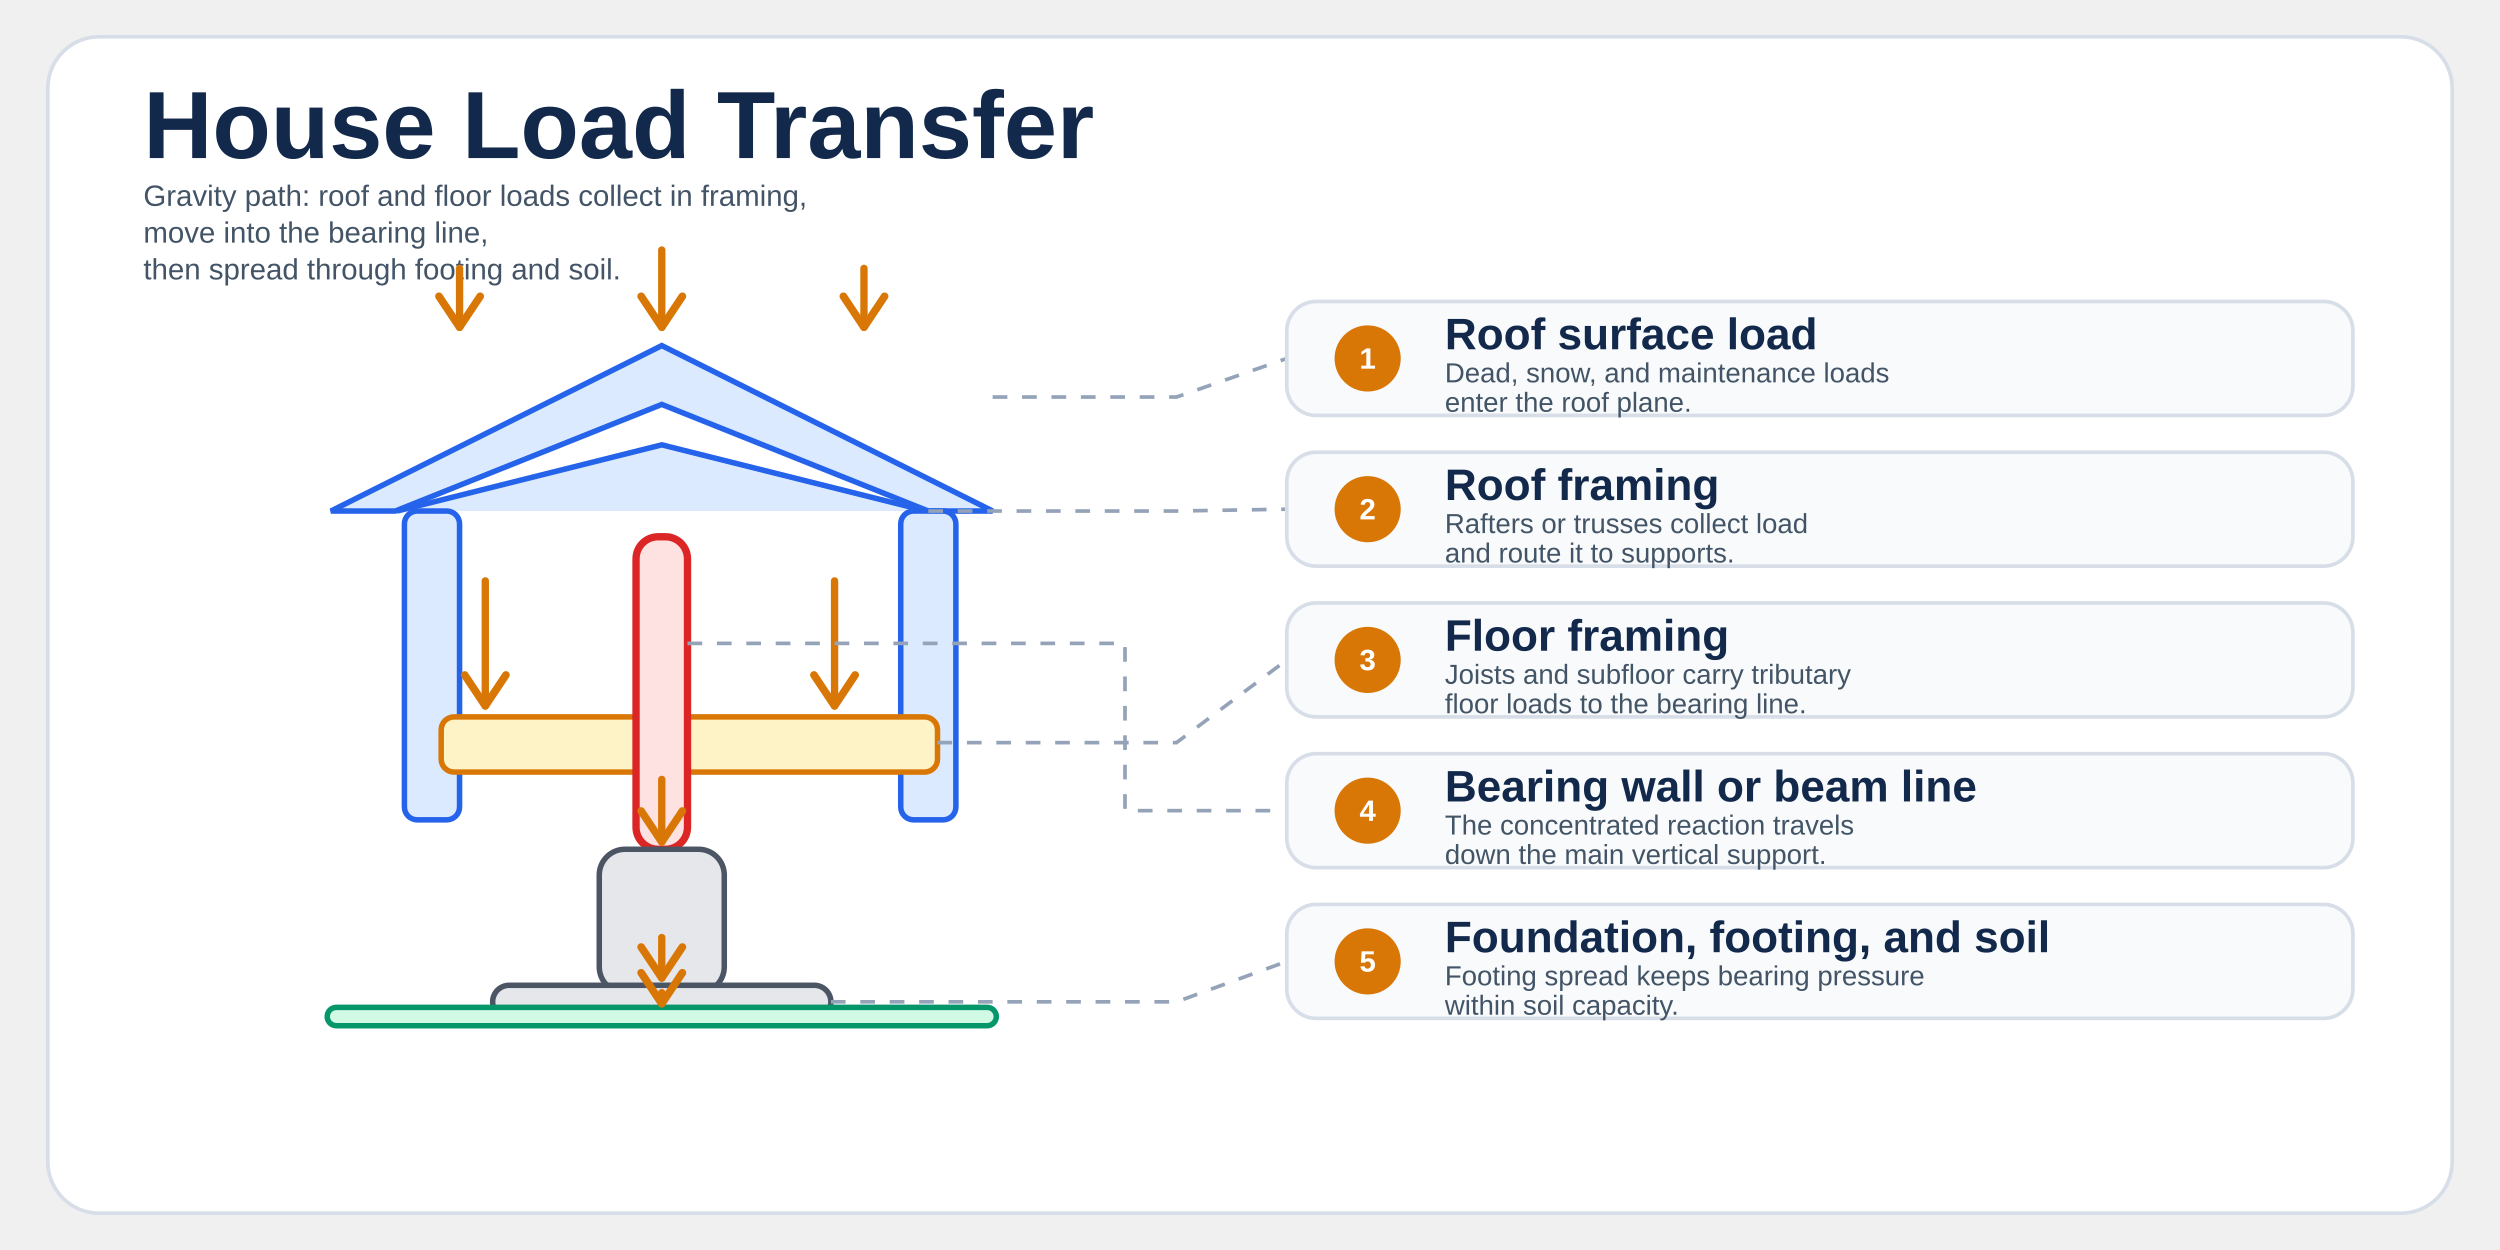
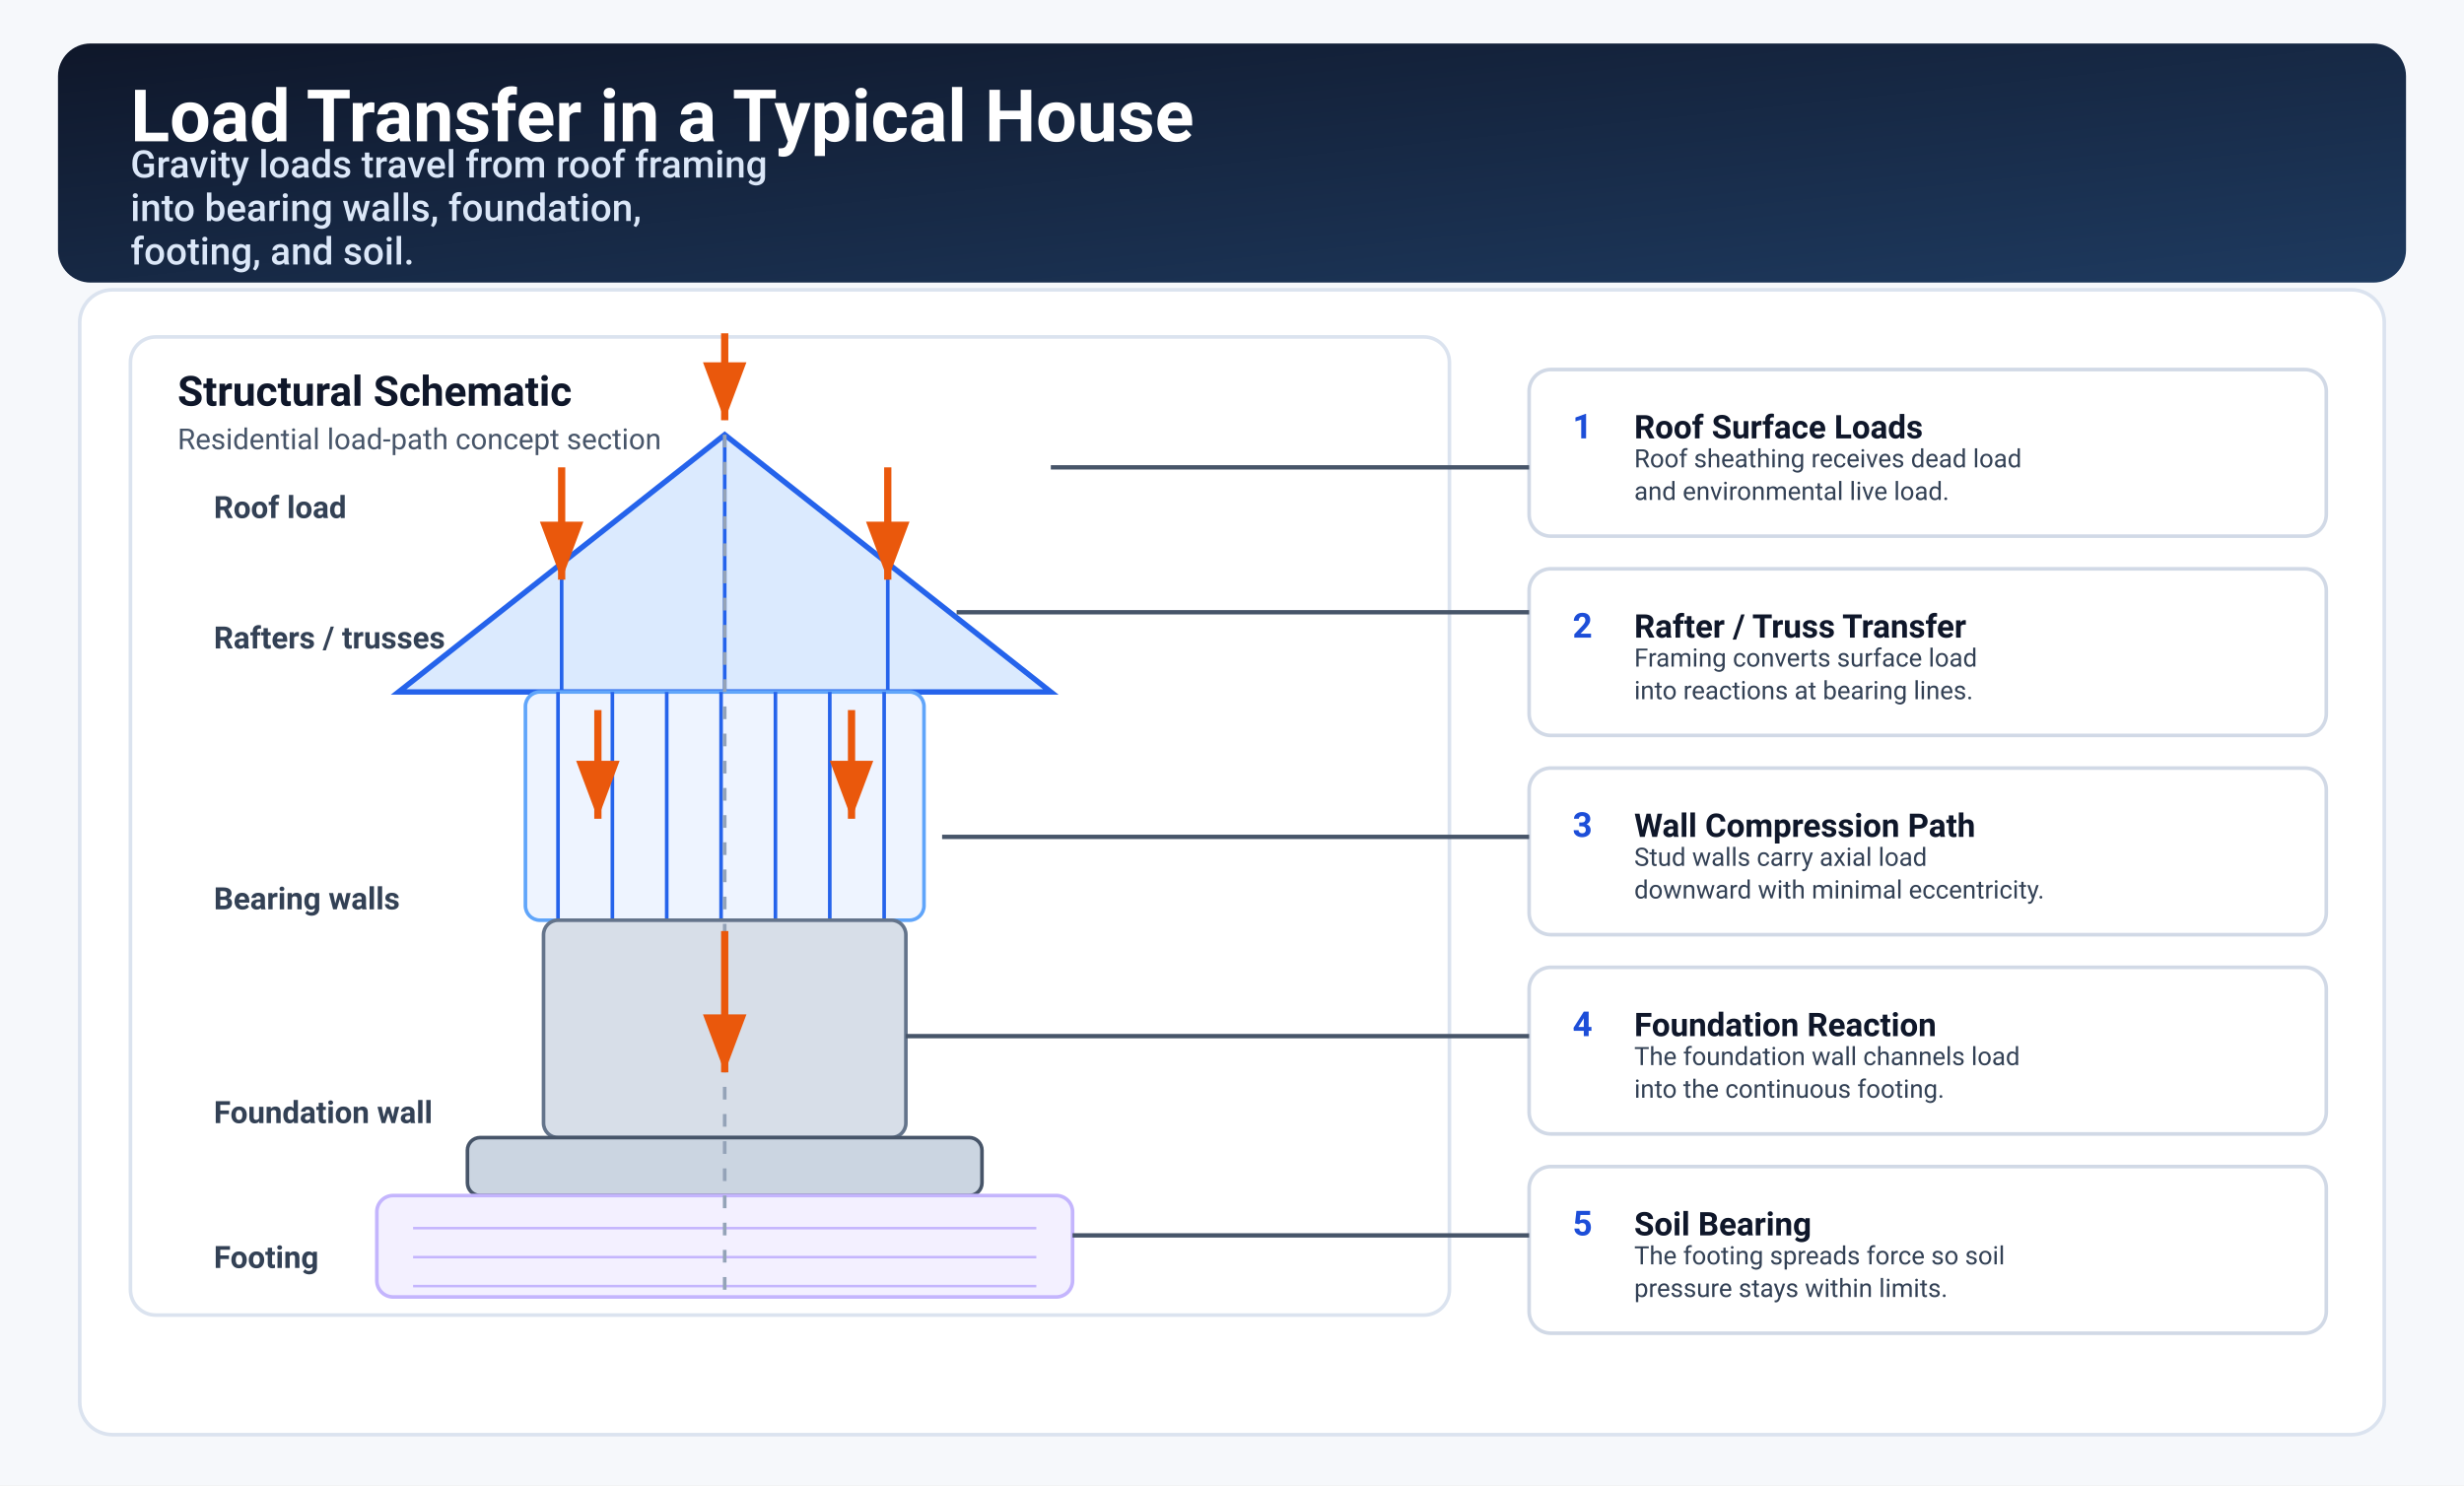
- <svg xmlns="http://www.w3.org/2000/svg" width="1360" height="680" viewBox="0 0 1360 680" role="img" aria-labelledby="title desc">
+ <svg xmlns="http://www.w3.org/2000/svg" width="1360" height="820" viewBox="0 0 1360 820" role="img" aria-labelledby="title desc">
  <defs>
-     <marker id="arrow" viewBox="0 0 10 10" refX="8" refY="5" markerWidth="7" markerHeight="7" orient="auto-start-reverse">
-       <path d="M2 1L8 5L2 9" fill="none" stroke="context-stroke" stroke-width="1.5" stroke-linecap="round" stroke-linejoin="round" />
+     <linearGradient id="headerGrad" x1="0" y1="0" x2="1" y2="1">
+       <stop offset="0%" stop-color="#0f172a" />
+       <stop offset="100%" stop-color="#1e3a5f" />
+     </linearGradient>
+     <marker id="arrow" markerWidth="10" markerHeight="10" refX="8" refY="3" orient="auto" markerUnits="strokeWidth">
+       <path d="M0,0 L8,3 L0,6 Z" fill="#ea580c" />
    </marker>
    <style>
-       .panel { fill: #ffffff; stroke: #d7dee8; stroke-width: 2; }
-       .title { font: 600 52px "Segoe UI", Arial, sans-serif; fill: #13294b; }
-       .subtitle { font: 400 16px "Segoe UI", Arial, sans-serif; fill: #425466; }
-       .house { fill: #dbeafe; stroke: #2563eb; stroke-width: 3; }
-       .floor { fill: #fef3c7; stroke: #d97706; stroke-width: 3; }
-       .bearing { fill: #fee2e2; stroke: #dc2626; stroke-width: 4; }
-       .foundation { fill: #e5e7eb; stroke: #4b5563; stroke-width: 3; }
-       .soil { fill: #d1fae5; stroke: #059669; stroke-width: 3; }
-       .load { fill: none; stroke: #d97706; stroke-width: 4; stroke-linecap: round; }
-       .leader { fill: none; stroke: #94a3b8; stroke-width: 2; stroke-dasharray: 8 8; }
-       .card { fill: #f8fafc; stroke: #d7dee8; stroke-width: 2; }
-       .badge { fill: #d97706; }
-       .badge-text { font: 700 16px "Segoe UI", Arial, sans-serif; fill: #ffffff; text-anchor: middle; dominant-baseline: central; }
-       .card-title { font: 600 24px "Segoe UI", Arial, sans-serif; fill: #13294b; }
-       .card-body { font: 400 15px "Segoe UI", Arial, sans-serif; fill: #425466; }
+       .page { fill: #f6f8fb; }
+       .shell { fill: #ffffff; stroke: #dbe3ef; stroke-width: 2; }
+       .header { fill: url(#headerGrad); }
+       .title { fill: #ffffff; font: 700 40px "Segoe UI", Roboto, Helvetica, Arial, sans-serif; }
+       .subtitle { fill: #dbe7f8; font: 500 21px "Segoe UI", Roboto, Helvetica, Arial, sans-serif; }
+       .panel-title { fill: #0f172a; font: 700 23px "Segoe UI", Roboto, Helvetica, Arial, sans-serif; }
+       .panel-note { fill: #475569; font: 400 16px "Segoe UI", Roboto, Helvetica, Arial, sans-serif; }
+       .stage-label { fill: #334155; font: 700 17px "Segoe UI", Roboto, Helvetica, Arial, sans-serif; }
+       .roof { fill: #dbeafe; stroke: #2563eb; stroke-width: 3; }
+       .framing { fill: #eef4ff; stroke: #60a5fa; stroke-width: 2; }
+       .foundation { fill: #d7dee8; stroke: #64748b; stroke-width: 2; }
+       .footing { fill: #cbd5e1; stroke: #475569; stroke-width: 2; }
+       .soil { fill: #f3f0ff; stroke: #c4b5fd; stroke-width: 2; }
+       .soil-hatch { stroke: #c4b5fd; stroke-width: 1.4; }
+       .member { stroke: #2563eb; stroke-width: 2; }
+       .centerline { stroke: #94a3b8; stroke-width: 2; stroke-dasharray: 7 8; }
+       .load { stroke: #ea580c; stroke-width: 4; fill: none; marker-end: url(#arrow); }
+       .callout { fill: #ffffff; stroke: #d1d9e6; stroke-width: 2; }
+       .callout-num { fill: #1d4ed8; font: 700 19px "Segoe UI", Roboto, Helvetica, Arial, sans-serif; }
+       .callout-title { fill: #0f172a; font: 700 18px "Segoe UI", Roboto, Helvetica, Arial, sans-serif; }
+       .callout-body { fill: #334155; font: 400 14px "Segoe UI", Roboto, Helvetica, Arial, sans-serif; }
+       .leader { stroke: #475569; stroke-width: 2.4; fill: none; }
+       .footer-note { fill: #475569; font: 400 14px "Segoe UI", Roboto, Helvetica, Arial, sans-serif; }
    </style>
  </defs>
-   <rect class="panel" x="26" y="20" width="1308" height="640" rx="28" />
-   <text class="title" x="78" y="86">House Load Transfer</text>
-   <text class="subtitle" x="78" y="112">
-     <tspan x="78" dy="0">Gravity path: roof and floor loads collect in framing,</tspan>
-     <tspan x="78" dy="20">move into the bearing line,</tspan>
-     <tspan x="78" dy="20">then spread through footing and soil.</tspan>
+   <rect class="page" x="0" y="0" width="1360" height="820" />
+   <rect class="header" x="32" y="24" width="1296" height="132" rx="18" />
+   <text class="title" x="72" y="78">Load Transfer in a Typical House</text>
+   <text class="subtitle" x="72" y="98">
+     <tspan x="72" dy="0">Gravity loads travel from roof framing</tspan>
+     <tspan x="72" dy="24">into bearing walls, foundation,</tspan>
+     <tspan x="72" dy="24">footing, and soil.</tspan>
  </text>
-   <polygon class="house" points="180,278 360,188 540,278 505,278 360,220 215,278" />
-   <polyline class="house" points="216,278 360,242 504,278" fill="none" />
-   <rect class="house" x="220" y="278" width="30" height="168" rx="7" />
-   <rect class="house" x="490" y="278" width="30" height="168" rx="7" />
-   <rect class="floor" x="240" y="390" width="270" height="30" rx="7" />
-   <rect class="bearing" x="346" y="292" width="28" height="170" rx="12" />
-   <rect class="foundation" x="326" y="462" width="68" height="78" rx="14" />
-   <rect class="foundation" x="268" y="536" width="184" height="18" rx="9" />
-   <rect class="soil" x="178" y="548" width="364" height="10" rx="5" />
-   <path class="load" d="M250 146 L250 178" marker-end="url(#arrow)" />
-   <path class="load" d="M360 136 L360 178" marker-end="url(#arrow)" />
-   <path class="load" d="M470 146 L470 178" marker-end="url(#arrow)" />
-   <path class="load" d="M264 316 L264 384" marker-end="url(#arrow)" />
-   <path class="load" d="M454 316 L454 384" marker-end="url(#arrow)" />
-   <path class="load" d="M360 424 L360 458" marker-end="url(#arrow)" />
-   <path class="load" d="M360 510 L360 532" marker-end="url(#arrow)" />
-   <path class="load" d="M360 540 L360 546" marker-end="url(#arrow)" />
-   <path class="leader" d="M540 216 L640 216 L700 195" />
-   <path class="leader" d="M505 278 L640 278 L700 277" />
-   <path class="leader" d="M510 404 L640 404 L700 359" />
-   <path class="leader" d="M374 350 L612 350 L612 441 L700 441" />
-   <path class="leader" d="M452 545 L640 545 L700 523" />
-   <g>
-     <rect class="card" x="700" y="164" width="580" height="62" rx="16" />
-     <circle class="badge" cx="744" cy="195" r="18" />
-     <text class="badge-text" x="744" y="195">1</text>
-     <text class="card-title" x="786" y="190">Roof surface load</text>
-     <text class="card-body" x="786" y="208">
-       <tspan x="786" dy="0">Dead, snow, and maintenance loads</tspan>
-       <tspan x="786" dy="16">enter the roof plane.</tspan>
-     </text>
-   </g>
-   <g>
-     <rect class="card" x="700" y="246" width="580" height="62" rx="16" />
-     <circle class="badge" cx="744" cy="277" r="18" />
-     <text class="badge-text" x="744" y="277">2</text>
-     <text class="card-title" x="786" y="272">Roof framing</text>
-     <text class="card-body" x="786" y="290">
-       <tspan x="786" dy="0">Rafters or trusses collect load</tspan>
-       <tspan x="786" dy="16">and route it to supports.</tspan>
-     </text>
-   </g>
-   <g>
-     <rect class="card" x="700" y="328" width="580" height="62" rx="16" />
-     <circle class="badge" cx="744" cy="359" r="18" />
-     <text class="badge-text" x="744" y="359">3</text>
-     <text class="card-title" x="786" y="354">Floor framing</text>
-     <text class="card-body" x="786" y="372">
-       <tspan x="786" dy="0">Joists and subfloor carry tributary</tspan>
-       <tspan x="786" dy="16">floor loads to the bearing line.</tspan>
-     </text>
-   </g>
-   <g>
-     <rect class="card" x="700" y="410" width="580" height="62" rx="16" />
-     <circle class="badge" cx="744" cy="441" r="18" />
-     <text class="badge-text" x="744" y="441">4</text>
-     <text class="card-title" x="786" y="436">Bearing wall or beam line</text>
-     <text class="card-body" x="786" y="454">
-       <tspan x="786" dy="0">The concentrated reaction travels</tspan>
-       <tspan x="786" dy="16">down the main vertical support.</tspan>
-     </text>
-   </g>
-   <g>
-     <rect class="card" x="700" y="492" width="580" height="62" rx="16" />
-     <circle class="badge" cx="744" cy="523" r="18" />
-     <text class="badge-text" x="744" y="523">5</text>
-     <text class="card-title" x="786" y="518">Foundation, footing, and soil</text>
-     <text class="card-body" x="786" y="536">
-       <tspan x="786" dy="0">Footing spread keeps bearing pressure</tspan>
-       <tspan x="786" dy="16">within soil capacity.</tspan>
-     </text>
-   </g>
+   <rect class="shell" x="44" y="160" width="1272" height="632" rx="18" />
+   <rect class="shell" x="72" y="186" width="728" height="540" rx="14" />
+   <text class="panel-title" x="98" y="224">Structural Schematic</text>
+   <text class="panel-note" x="98" y="248">Residential load-path concept section</text>
+   <text class="stage-label" x="118" y="286">Roof load</text>
+   <text class="stage-label" x="118" y="358">Rafters / trusses</text>
+   <text class="stage-label" x="118" y="502">Bearing walls</text>
+   <text class="stage-label" x="118" y="620">Foundation wall</text>
+   <text class="stage-label" x="118" y="700">Footing</text>
+   <polygon class="roof" points="220,382 400,240 580,382" />
+   <line class="member" x1="400" y1="240" x2="400" y2="382" />
+   <line class="member" x1="310" y1="310" x2="310" y2="382" />
+   <line class="member" x1="490" y1="310" x2="490" y2="382" />
+   <rect class="framing" x="290" y="382" width="220" height="126" rx="8" />
+   <line class="member" x1="308" y1="382" x2="308" y2="508" />
+   <line class="member" x1="338" y1="382" x2="338" y2="508" />
+   <line class="member" x1="368" y1="382" x2="368" y2="508" />
+   <line class="member" x1="398" y1="382" x2="398" y2="508" />
+   <line class="member" x1="428" y1="382" x2="428" y2="508" />
+   <line class="member" x1="458" y1="382" x2="458" y2="508" />
+   <line class="member" x1="488" y1="382" x2="488" y2="508" />
+   <rect class="foundation" x="300" y="508" width="200" height="120" rx="8" />
+   <rect class="footing" x="258" y="628" width="284" height="32" rx="7" />
+   <rect class="soil" x="208" y="660" width="384" height="56" rx="9" />
+   <line class="soil-hatch" x1="228" y1="678" x2="572" y2="678" />
+   <line class="soil-hatch" x1="228" y1="694" x2="572" y2="694" />
+   <line class="soil-hatch" x1="228" y1="710" x2="572" y2="710" />
+   <line class="centerline" x1="400" y1="240" x2="400" y2="716" />
+   <path class="load" d="M400 184 L400 232" />
+   <path class="load" d="M310 258 L310 320" />
+   <path class="load" d="M490 258 L490 320" />
+   <path class="load" d="M330 392 L330 452" />
+   <path class="load" d="M470 392 L470 452" />
+   <path class="load" d="M400 514 L400 592" />
+   <rect class="callout" x="844" y="204" width="440" height="92" rx="12" />
+   <text class="callout-num" x="868" y="242">1</text>
+   <text class="callout-title" x="902" y="242">Roof Surface Loads</text>
+   <text class="callout-body" x="902" y="258">
+     <tspan x="902" dy="0">Roof sheathing receives dead load</tspan>
+     <tspan x="902" dy="18">and environmental live load.</tspan>
+   </text>
+   <rect class="callout" x="844" y="314" width="440" height="92" rx="12" />
+   <text class="callout-num" x="868" y="352">2</text>
+   <text class="callout-title" x="902" y="352">Rafter / Truss Transfer</text>
+   <text class="callout-body" x="902" y="368">
+     <tspan x="902" dy="0">Framing converts surface load</tspan>
+     <tspan x="902" dy="18">into reactions at bearing lines.</tspan>
+   </text>
+   <rect class="callout" x="844" y="424" width="440" height="92" rx="12" />
+   <text class="callout-num" x="868" y="462">3</text>
+   <text class="callout-title" x="902" y="462">Wall Compression Path</text>
+   <text class="callout-body" x="902" y="478">
+     <tspan x="902" dy="0">Stud walls carry axial load</tspan>
+     <tspan x="902" dy="18">downward with minimal eccentricity.</tspan>
+   </text>
+   <rect class="callout" x="844" y="534" width="440" height="92" rx="12" />
+   <text class="callout-num" x="868" y="572">4</text>
+   <text class="callout-title" x="902" y="572">Foundation Reaction</text>
+   <text class="callout-body" x="902" y="588">
+     <tspan x="902" dy="0">The foundation wall channels load</tspan>
+     <tspan x="902" dy="18">into the continuous footing.</tspan>
+   </text>
+   <rect class="callout" x="844" y="644" width="440" height="92" rx="12" />
+   <text class="callout-num" x="868" y="682">5</text>
+   <text class="callout-title" x="902" y="682">Soil Bearing</text>
+   <text class="callout-body" x="902" y="698">
+     <tspan x="902" dy="0">The footing spreads force so soil</tspan>
+     <tspan x="902" dy="18">pressure stays within limits.</tspan>
+   </text>
+   <path class="leader" d="M580 258 L844 258" />
+   <path class="leader" d="M528 338 L844 338" />
+   <path class="leader" d="M520 462 L844 462" />
+   <path class="leader" d="M500 572 L844 572" />
+   <path class="leader" d="M592 682 L844 682" />
</svg>
